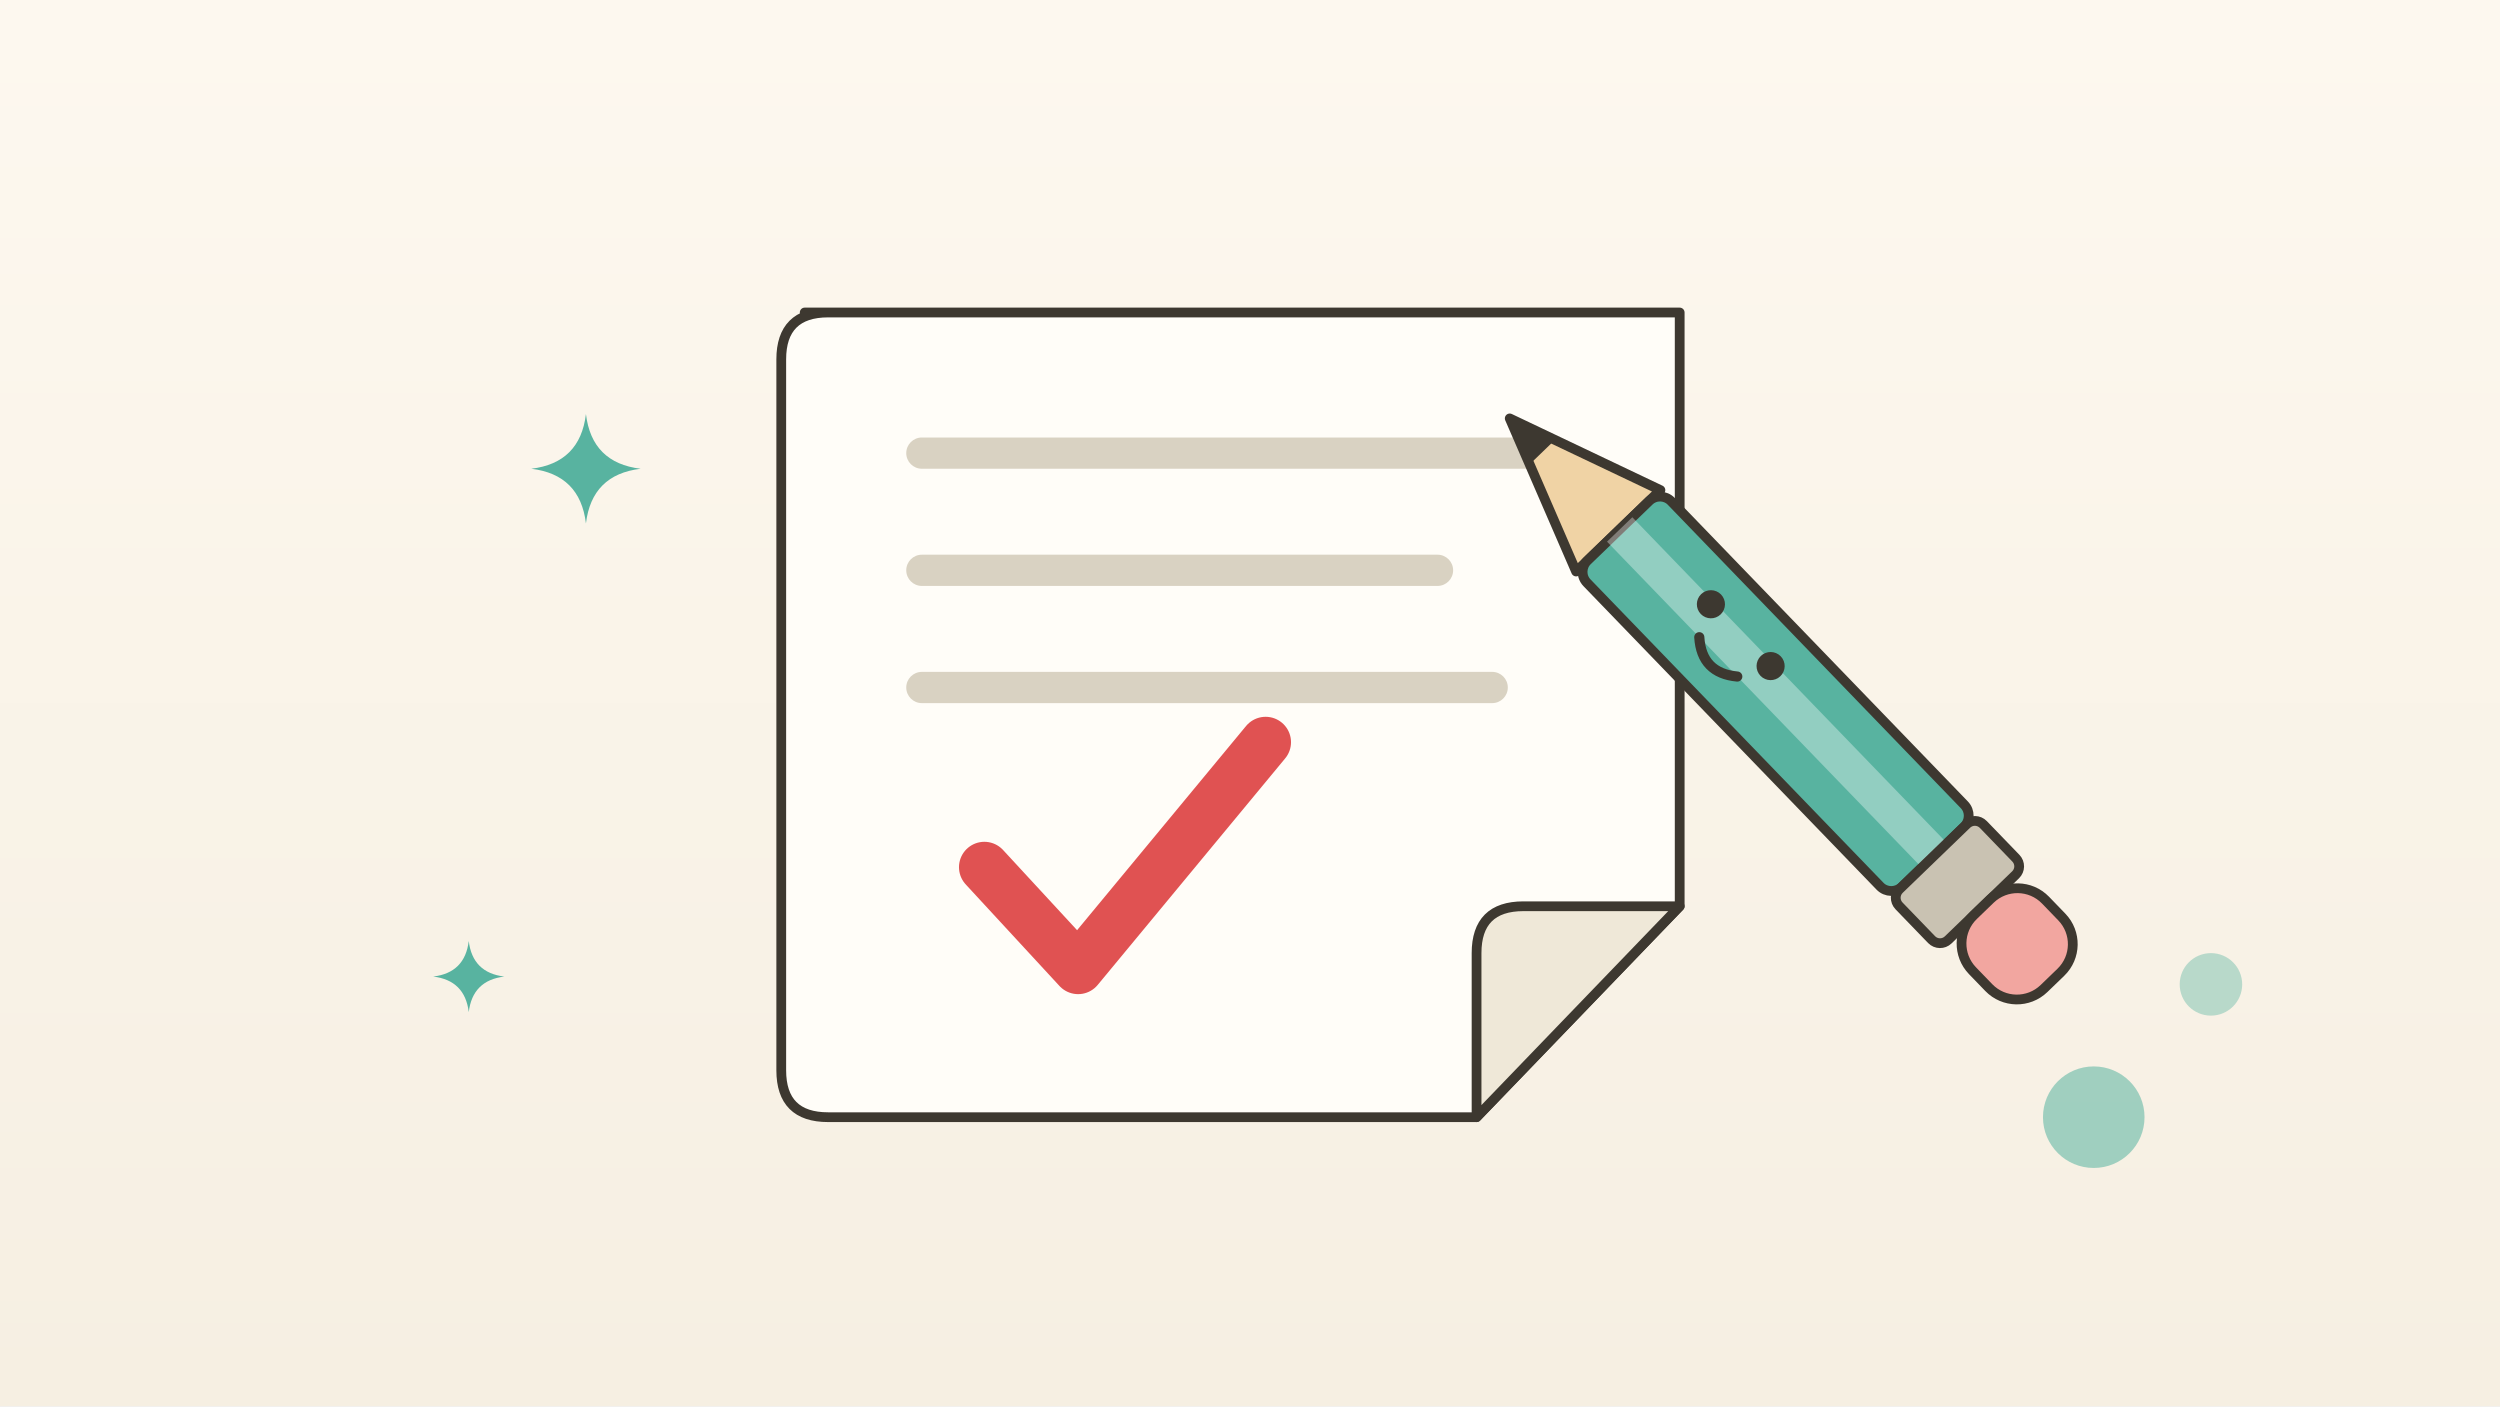
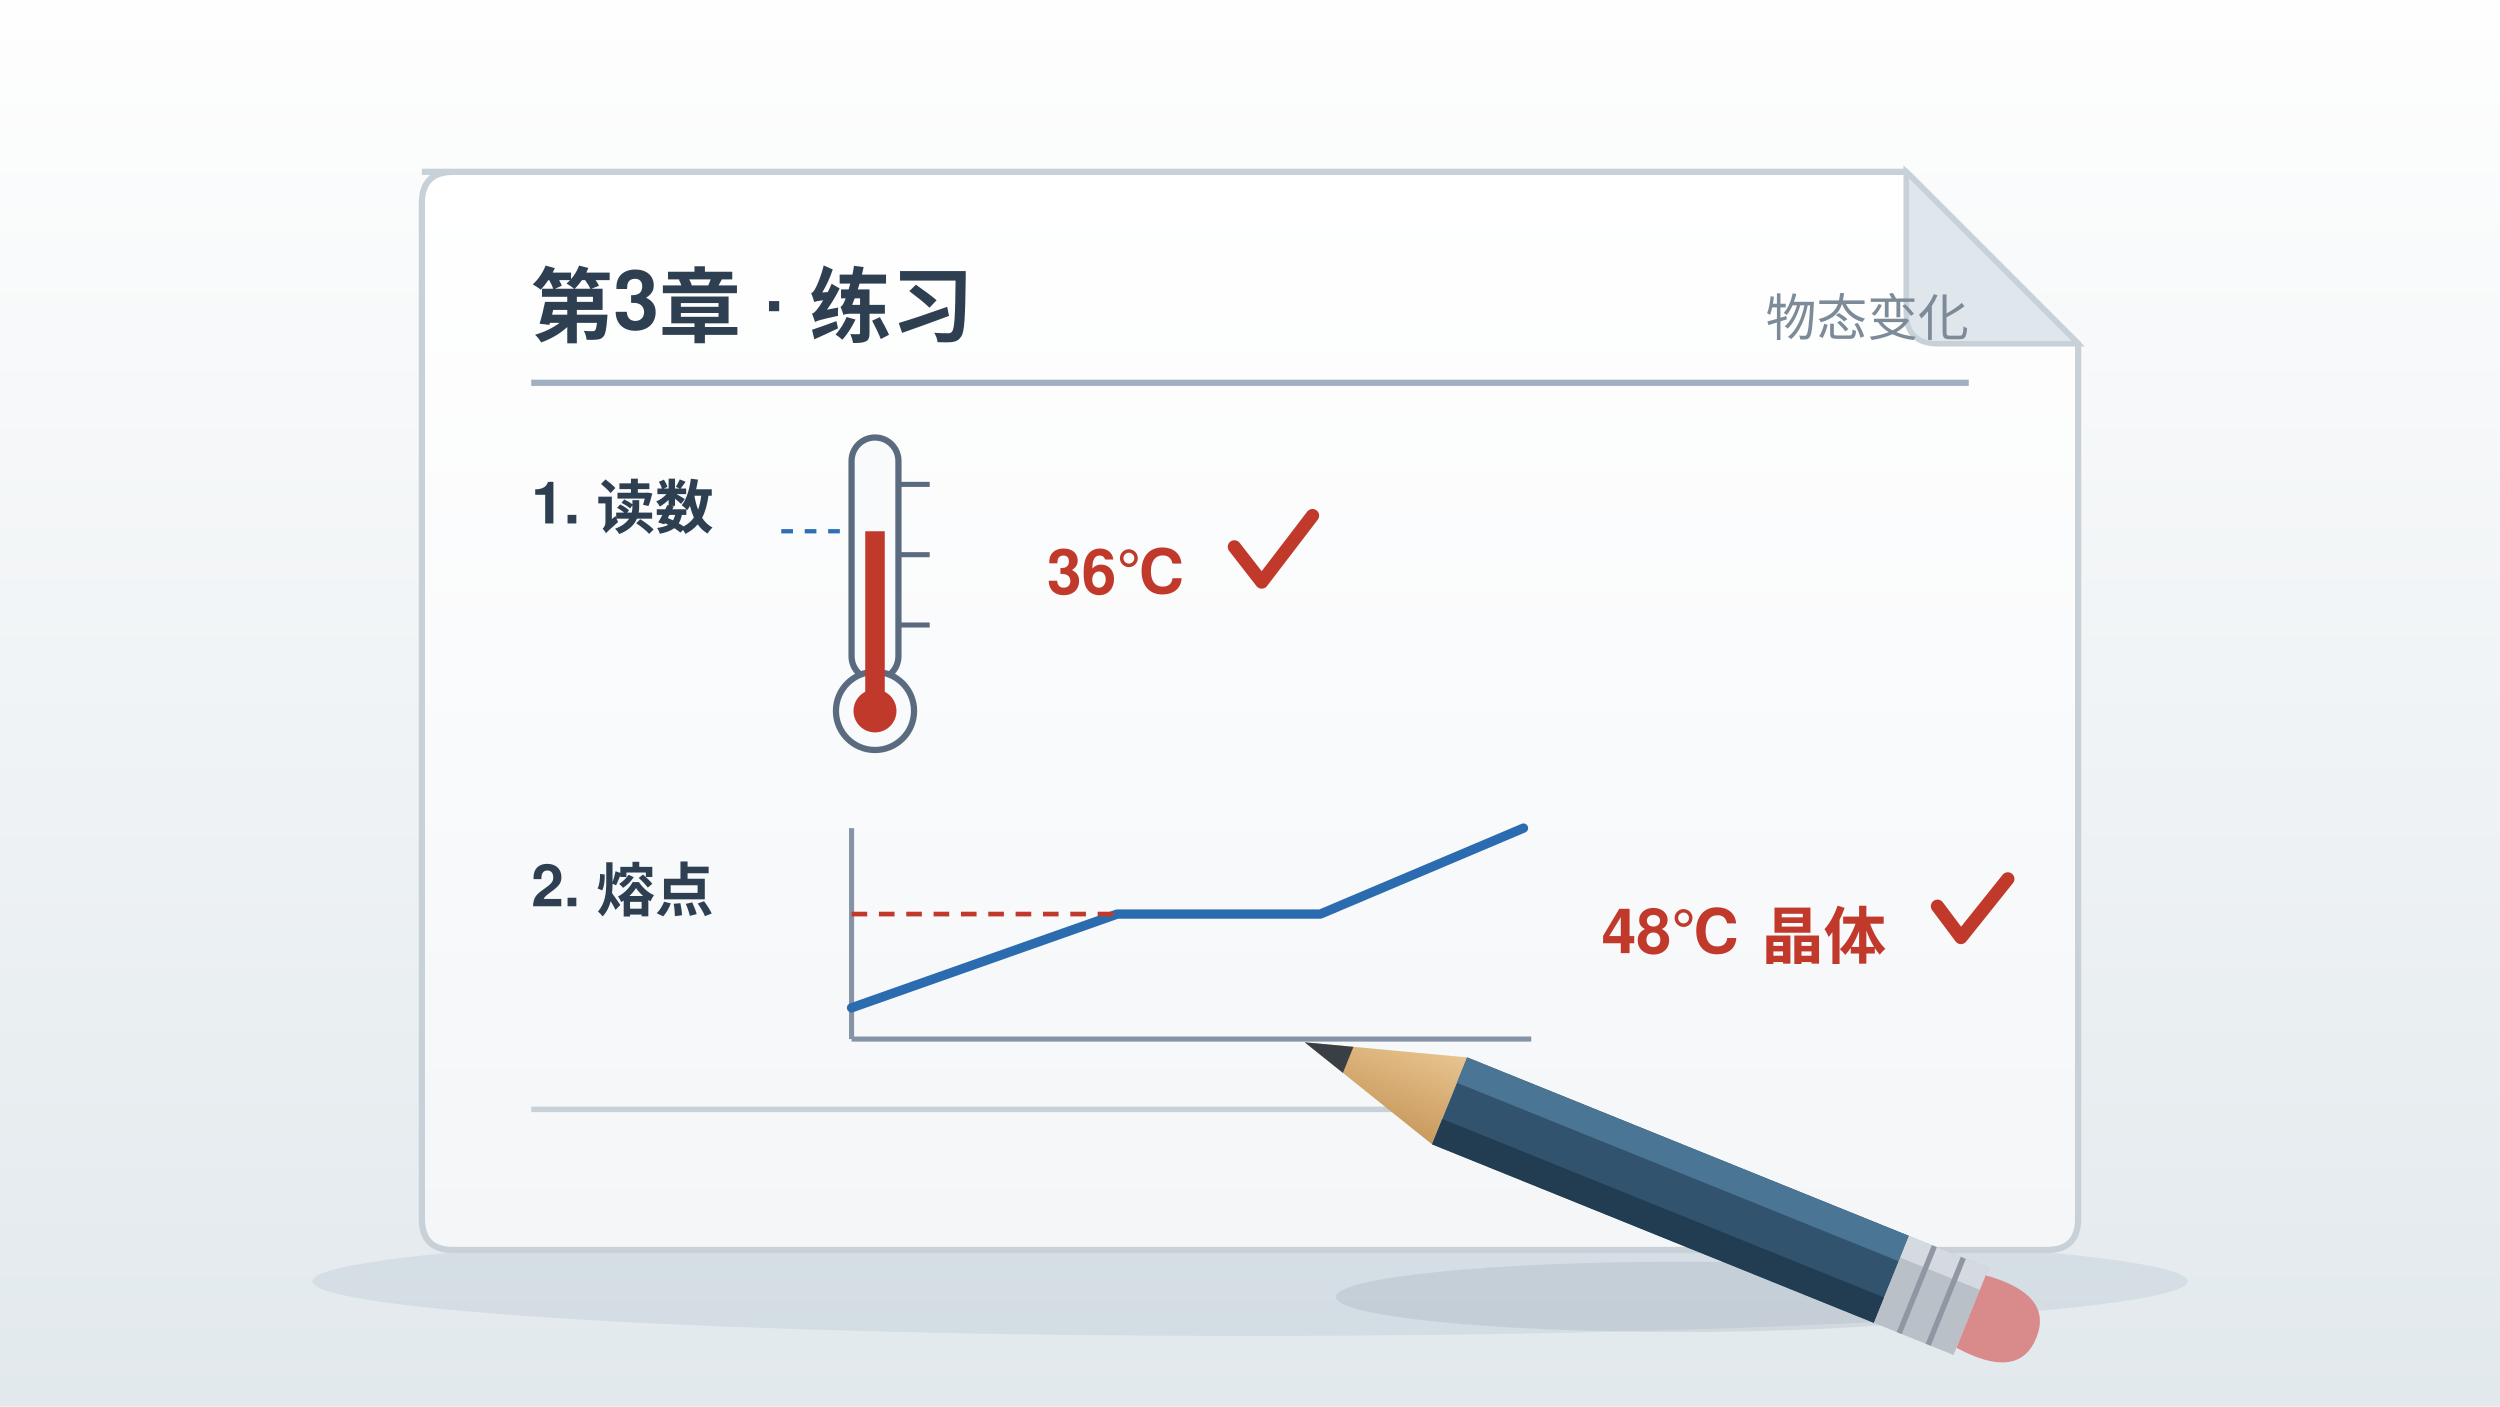
<svg xmlns="http://www.w3.org/2000/svg" viewBox="0 0 640 360" width="640" height="360">
  <defs>
    <linearGradient id="bg" x1="0" y1="0" x2="0" y2="1">
-       <stop offset="0" stop-color="#fdf8ef" />
-       <stop offset="1" stop-color="#f6efe2" />
+       <stop offset="0" stop-color="#fefefe" />
+       <stop offset="1" stop-color="#e2e9ed" />
+     </linearGradient>
+     <linearGradient id="paper" x1="0" y1="0" x2="0" y2="1">
+       <stop offset="0" stop-color="#ffffff" />
+       <stop offset="1" stop-color="#f4f6f8" />
+     </linearGradient>
+     <linearGradient id="woodG" x1="0" y1="0" x2="0" y2="1">
+       <stop offset="0" stop-color="#e8c48f" />
+       <stop offset="1" stop-color="#c99a5e" />
    </linearGradient>
  </defs>
  <rect width="640" height="360" fill="url(#bg)" />
-   <path d="M206,80 H430 V232 L378,286 H212 Q200,286 200,274 V92 Q200,80 212,80 Z" fill="#fffdf8" stroke="#3d3830" stroke-width="2.5" stroke-linejoin="round" />
-   <path d="M430,232 L378,286 V244 Q378,232 390,232 Z" fill="#efe8d8" stroke="#3d3830" stroke-width="2.5" stroke-linejoin="round" />
-   <rect x="232" y="112" width="164" height="8" rx="4" fill="#d9d2c2" />
-   <rect x="232" y="142" width="140" height="8" rx="4" fill="#d9d2c2" />
-   <rect x="232" y="172" width="154" height="8" rx="4" fill="#d9d2c2" />
-   <path d="M252,222 l24,26 l48,-58" fill="none" stroke="#e05252" stroke-width="13" stroke-linecap="round" stroke-linejoin="round" />
-   <g transform="translate(398,96) rotate(46)">
-     <path d="M0,16 L40,1 L40,31 Z" fill="#f0d3a5" stroke="#3d3830" stroke-width="2.5" stroke-linejoin="round" />
-     <path d="M0,16 L12,11.5 L12,20.5 Z" fill="#3d3830" />
-     <rect x="40" y="1" width="116" height="30" rx="4" fill="#58b3a0" stroke="#3d3830" stroke-width="2.5" />
-     <rect x="40" y="11" width="116" height="9" fill="#ffffff" opacity="0.35" />
-     <rect x="156" y="1" width="18" height="30" rx="3" fill="#c9c2b2" stroke="#3d3830" stroke-width="2.5" />
-     <rect x="174" y="3" width="26" height="26" rx="10" fill="#f2a6a0" stroke="#3d3830" stroke-width="2.5" />
-     <circle cx="70" cy="12" r="3.6" fill="#3d3830" />
-     <circle cx="92" cy="12" r="3.6" fill="#3d3830" />
-     <path d="M74,20 q7,6 14,0" fill="none" stroke="#3d3830" stroke-width="2.6" stroke-linecap="round" />
+   <ellipse cx="320" cy="328" rx="240" ry="14" fill="#8aa0b6" opacity="0.18" />
+   <g>
+     <path d="M108 44 H488 L532 88 V312 Q532 320 524 320 H116 Q108 320 108 312 V52 Q108 44 116 44 Z" fill="url(#paper)" stroke="#c8d0d8" stroke-width="1.6" />
+     <path d="M488 44 L532 88 H496 Q488 88 488 80 Z" fill="#dfe6ec" stroke="#c8d0d8" stroke-width="1.4" />
+     <text x="136" y="86" font-family="'PingFang SC',Helvetica,sans-serif" font-size="21" font-weight="700" fill="#2f3f52">第3章 · 练习</text>
+     <line x1="136" y1="98" x2="504" y2="98" stroke="#9fb0c0" stroke-width="1.6" />
+     <text x="504" y="86" font-family="'PingFang SC',Helvetica,sans-serif" font-size="13" fill="#7d8b99" text-anchor="end">物态变化</text>
  </g>
-   <path d="M0,-14 Q1.5,-1.5 14,0 Q1.5,1.5 0,14 Q-1.5,1.5 -14,0 Q-1.5,-1.5 0,-14 Z" transform="translate(150,120) scale(1.0)" fill="#58b3a0" />
-   <path d="M0,-14 Q1.5,-1.5 14,0 Q1.5,1.5 0,14 Q-1.5,1.5 -14,0 Q-1.5,-1.5 0,-14 Z" transform="translate(120,250) scale(0.65)" fill="#58b3a0" />
-   <circle cx="536" cy="286" r="13" fill="#58b3a0" opacity="0.55" />
-   <circle cx="566" cy="252" r="8" fill="#58b3a0" opacity="0.4" />
+   <g>
+     <text x="136" y="134" font-family="'PingFang SC',Helvetica,sans-serif" font-size="15" font-weight="700" fill="#2f3f52">1. 读数</text>
+     <rect x="218" y="112" width="12" height="62" rx="6" fill="#f8fafc" stroke="#5a6b80" stroke-width="1.6" />
+     <circle cx="224" cy="182" r="10" fill="#f8fafc" stroke="#5a6b80" stroke-width="1.6" />
+     <circle cx="224" cy="182" r="5.5" fill="#c0392b" />
+     <rect x="221.5" y="136" width="5" height="44" fill="#c0392b" />
+     <g stroke="#5a6b80" stroke-width="1.3">
+       <line x1="230" y1="124" x2="238" y2="124" />
+       <line x1="230" y1="142" x2="238" y2="142" />
+       <line x1="230" y1="160" x2="238" y2="160" />
+     </g>
+     <line x1="200" y1="136" x2="218" y2="136" stroke="#2f6fb5" stroke-width="1.1" stroke-dasharray="3 3" />
+     <text x="268" y="152" font-family="'PingFang SC',Helvetica,sans-serif" font-size="16" font-weight="700" fill="#c0392b">36℃</text>
+     <path d="M316 140 l7 9 l13 -17" fill="none" stroke="#c0392b" stroke-width="3.4" stroke-linecap="round" stroke-linejoin="round" />
+   </g>
+   <g>
+     <text x="136" y="232" font-family="'PingFang SC',Helvetica,sans-serif" font-size="15" font-weight="700" fill="#2f3f52">2. 熔点</text>
+     <line x1="218" y1="212" x2="218" y2="266" stroke="#8494a6" stroke-width="1.3" />
+     <line x1="218" y1="266" x2="392" y2="266" stroke="#8494a6" stroke-width="1.3" />
+     <path d="M218 258 L286 234 H338 L390 212" fill="none" stroke="#2b6cb0" stroke-width="2.4" stroke-linecap="round" stroke-linejoin="round" />
+     <line x1="218" y1="234" x2="286" y2="234" stroke="#c0392b" stroke-width="1.2" stroke-dasharray="4 3" />
+     <text x="410" y="244" font-family="'PingFang SC',Helvetica,sans-serif" font-size="16" font-weight="700" fill="#c0392b">48℃ 晶体</text>
+     <path d="M496 232 l6 8 l12 -15" fill="none" stroke="#c0392b" stroke-width="3.4" stroke-linecap="round" stroke-linejoin="round" />
+     <line x1="136" y1="284" x2="392" y2="284" stroke="#c8d0d8" stroke-width="1.4" />
+   </g>
+   <ellipse cx="430" cy="332" rx="88" ry="9" fill="#7d8b99" opacity="0.18" />
+   <g transform="translate(340 252) rotate(22)">
+     <path d="M0 16 L40 4 L40 28 Z" fill="url(#woodG)" />
+     <path d="M0 16 L12 12.4 L12 19.6 Z" fill="#3a3f46" />
+     <rect x="40" y="4" width="122" height="24" fill="#31536e" />
+     <rect x="40" y="4" width="122" height="7" fill="#4a7595" />
+     <rect x="40" y="21" width="122" height="7" fill="#223c51" />
+     <rect x="162" y="4" width="22" height="24" fill="#b9c0c8" />
+     <rect x="162" y="4" width="22" height="6" fill="#d4dae0" />
+     <line x1="169" y1="4" x2="169" y2="28" stroke="#8f98a2" stroke-width="1.4" />
+     <line x1="177" y1="4" x2="177" y2="28" stroke="#8f98a2" stroke-width="1.4" />
+     <path d="M184 6 q18 -2 18 10 q0 12 -18 10 Z" fill="#d98a8a" />
+   </g>
</svg>
